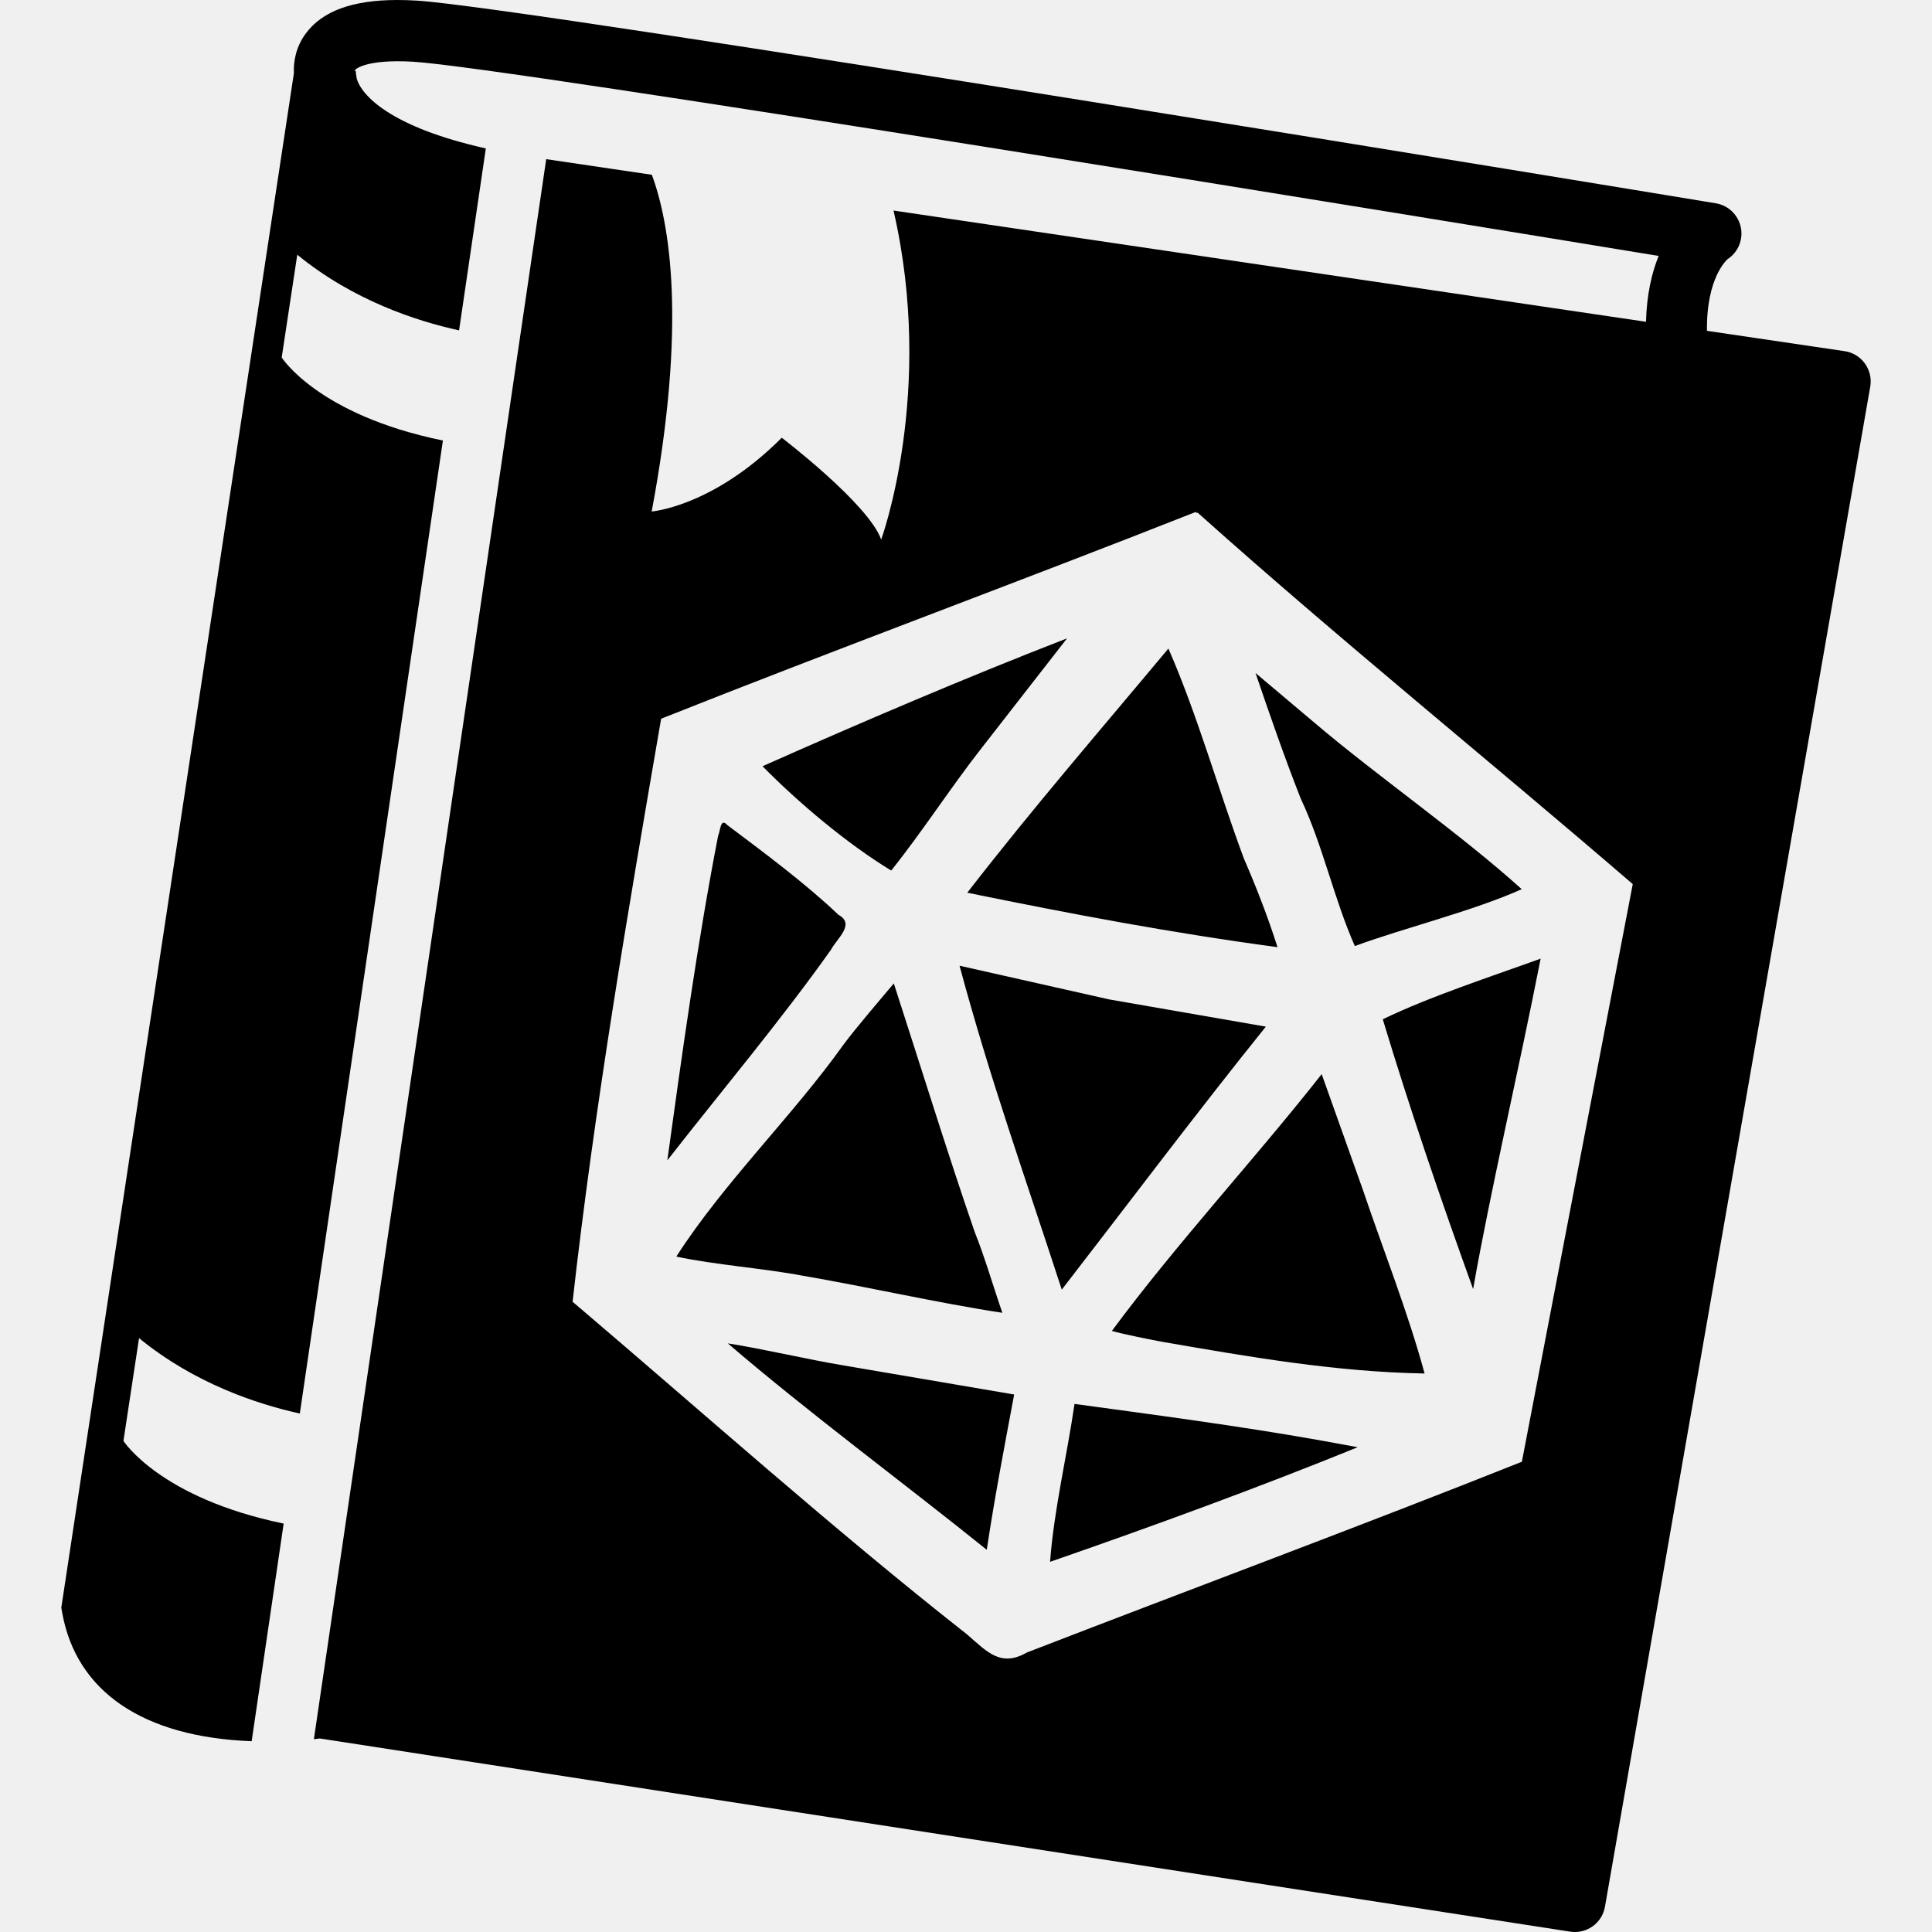
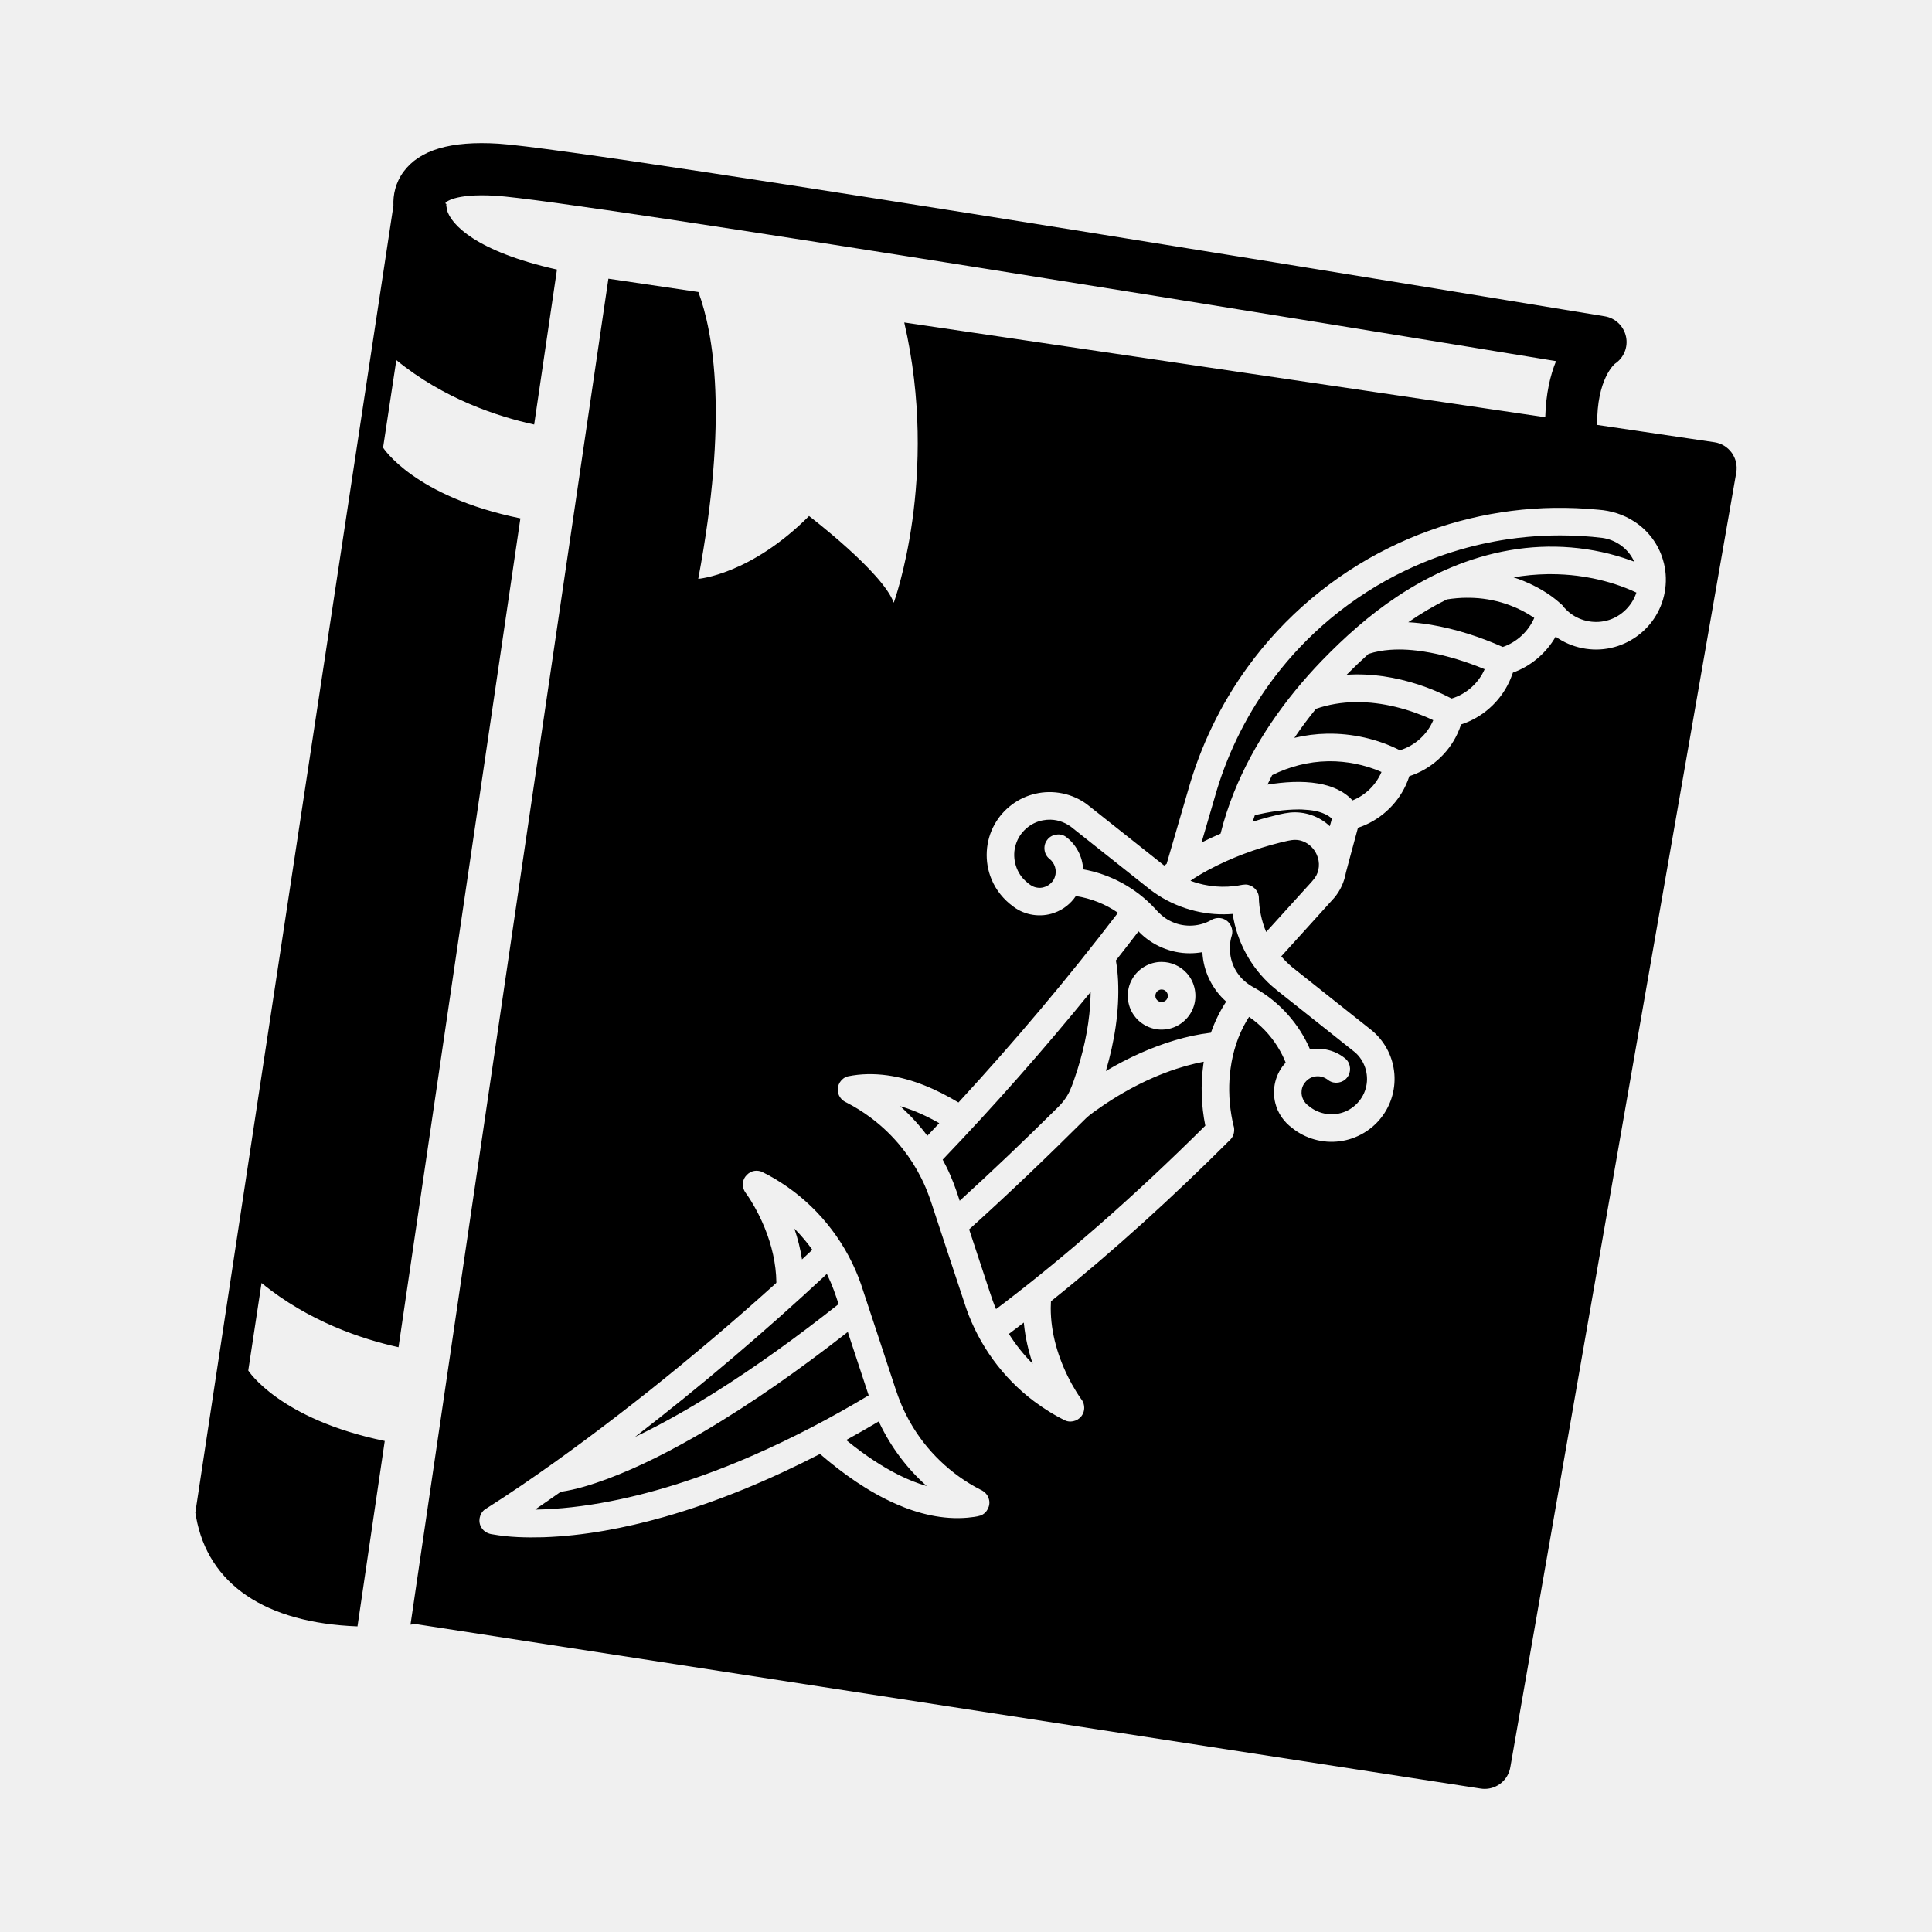
- <svg xmlns="http://www.w3.org/2000/svg" width="212mm" height="212mm" viewBox="0 0 198.235 211.666" version="1.1" xml:space="preserve">
-   <g transform="translate(-8.740035,-55.35524)">
-     <path d="M 58.306,9.7376814e-4 C 51.721,0.012 47.321,1.639 44.894,4.929 43.496,6.824 43.071,8.945 43.152,10.775 L 9.001,236.082 l 0.13,0.735 C 11.217,248.453 21.071,255.091 36.955,255.692 l 4.699,-31.96 c -18.204,-3.759 -23.527,-12.143 -23.527,-12.143 l 2.291,-15.089 c 8.143,6.659 17.343,9.688 23.609,11.071 L 65.038,64.688 C 46.697,60.944 41.366,52.496 41.366,52.496 l 2.286,-15.091 c 8.187,6.698 17.486,9.737 23.76,11.11 l 3.93,-26.719 C 57.292,18.653 53.049,13.98 52.371,11.5 c -0.016,-0.228 -0.052,-0.451 -0.106,-0.678 0,-0.047 -0.01,-0.101 -0.01,-0.143 l 0.031,-0.19 -0.116,-0.021 c -0.016,-0.065 -0.025,-0.127 -0.046,-0.187 0.011,-0.016 1.367,-1.639 8.596,-1.214 13.985,0.865 150.291,23.172 182.846,28.516 -1,2.444 -1.751,5.63 -1.859,9.671 L 131.208,30.917 c 6.134,26.608 -1.81,48.314 -1.81,48.314 -1.872,-5.243 -14.602,-14.952 -14.602,-14.952 -10.11,10.144 -19.1,10.833 -19.1,10.833 5.212,-27.737 2.625,-42.404 0.026,-49.446 L 80.208,23.372 46.092,255.392 c 0.324,-0.031 0.652,-0.072 0.88,-0.104 l 183.605,28.366 c 0.233,0.036 0.461,0.052 0.689,0.052 2.148,0 4.038,-1.538 4.416,-3.724 L 274.637,56.782 c 0.207,-1.193 -0.077,-2.418 -0.787,-3.404 -0.712,-0.987 -1.79,-1.639 -2.992,-1.813 l -20.2,-2.985 c -0.099,-7.938 3.019,-10.512 3.061,-10.548 1.538,-1.022 2.294,-2.879 1.905,-4.681 -0.394,-1.808 -1.838,-3.198 -3.661,-3.496 C 244.844,28.681 77.537,1.092 61.262,0.095 60.231,0.031 59.246,-5.3208973e-4 58.306,9.7376814e-4 Z M 175.614,75.205 c 0.089,0.029 0.021,0.182 0.266,0.086 20.655,18.496 42.901,36.455 63.882,54.537 l -16.283,84.824 c -23.393,9.331 -49.166,18.906 -72.644,27.994 -3.839,2.189 -5.759,0.046 -8.825,-2.638 -19.498,-15.32 -39.001,-32.76 -57.929,-48.853 3.251,-28.869 8.076,-57.004 13.003,-85.613 C 122.382,95.479 150.136,85.234 175.456,75.232 c 0.082,-0.032 0.128,-0.037 0.158,-0.027 z m -18.924,18.536 c -14.587,5.653 -30.41,12.409 -44.719,18.778 5.346,5.421 12.44,11.391 18.898,15.316 4.461,-5.558 8.79,-12.266 13.188,-17.878 z m 14.884,1.493 c -0.007,0.005 -0.002,0.008 -0.01,0.013 -10.196,12.218 -19.774,23.264 -29.525,35.844 15.408,3.148 29.991,5.906 45.557,7.997 -1.426,-4.484 -3.123,-8.834 -4.938,-13.012 -3.817,-10.287 -6.785,-20.99 -11.079,-30.831 h -6.9e-4 c -0.005,-0.005 -5.5e-4,-0.007 -0.005,-0.012 z m 12.794,3.597 c 2.101,6.181 4.246,12.349 6.628,18.417 3.291,6.966 4.85,14.643 7.956,21.677 7.269,-2.675 17.428,-5.164 24.506,-8.353 -9.007,-8.139 -21.212,-16.594 -30.442,-24.448 -2.883,-2.431 -5.766,-4.863 -8.648,-7.294 z m -78.178,21.985 c -0.433,0.143 -0.494,1.435 -0.733,1.886 -3.012,15.495 -5.302,32.04 -7.464,47.693 7.679,-9.852 16.778,-20.678 24.043,-30.947 0.856,-1.631 3.604,-3.739 1.094,-5.106 -4.868,-4.636 -11.015,-9.192 -16.363,-13.211 -0.247,-0.282 -0.433,-0.362 -0.577,-0.314 z m 120.045,19.958 c -6.934,2.511 -16.429,5.616 -23.181,8.905 4.03,13.348 8.541,26.529 13.267,39.618 2.473,-14.114 6.716,-32.217 9.914,-48.524 z m -85.332,1.037 c 4.498,16.723 9.644,31.053 15.013,47.569 9.75,-12.604 19.985,-26.223 29.968,-38.622 l -22.989,-3.994 z m -9.651,2.6 c -1.531,1.824 -5.586,6.55 -7.403,9.008 -7.392,10.38 -17.636,20.335 -24.534,31.106 5.572,1.202 13.034,1.747 18.629,2.822 9.372,1.602 19.85,4.009 29.248,5.432 -1.287,-3.691 -2.584,-8.189 -4.04,-11.809 -3.695,-10.642 -7.934,-24.333 -11.9,-36.559 z m 62.83,13.322 c -9.88,12.561 -21.287,24.839 -30.809,37.709 1.93,0.542 5.33,1.196 7.294,1.579 12.867,2.231 25.617,4.447 38.629,4.671 -2.499,-9.169 -6.024,-17.979 -9.058,-26.956 -2.019,-5.668 -4.038,-11.336 -6.056,-17.004 z m -87.201,39.537 c 11.472,9.879 26.249,20.824 38.018,30.308 1.147,-7.608 2.606,-15.246 4.026,-22.8 l -25.304,-4.314 c -4.868,-0.811 -11.863,-2.44 -16.74,-3.194 z m 50.908,8.89 c -1.099,7.54 -3.033,15.642 -3.593,23.188 14.956,-5.187 30.497,-10.855 45.183,-16.832 -1.916,-0.35 -3.831,-0.701 -5.748,-1.048 -11.867,-2.1 -23.922,-3.682 -35.843,-5.308 z" transform="matrix(0.7460775,0,0,0.7460775,2.024759,55.35455)" />
+ <svg xmlns="http://www.w3.org/2000/svg" width="270mm" height="270mm" viewBox="0 0 270 270" version="1.1" id="svg1">
+   <defs id="defs2" />
+   <circle style="fill:none;fill-opacity:1;stroke:#ffffff;stroke-width:1.369;stroke-opacity:0" id="path9237" cx="135" cy="135" r="134.315" />
+   <g style="fill:#ffffff;fill-opacity:1" id="g1" transform="matrix(0.2962379,0,0,0.2962379,77.00783,70.8716)">
+     <g id="g3" style="fill:#ffffff;fill-opacity:1">
+       <path id="path264-2" style="fill:#000000;stroke-width:0.746" d="m 496.186,-1648.221 c -6.151,-0.384 -10.143,0.801 -12.212,3.607 -1.043,1.414 -1.36,2.996 -1.3,4.361 l -25.479,168.096 0.096,0.549 c 1.557,8.681 8.909,13.634 20.76,14.082 l 3.506,-23.845 c -13.582,-2.804 -17.553,-9.06 -17.553,-9.06 l 1.709,-11.258 c 6.075,4.968 12.94,7.228 17.615,8.26 l 15.675,-106.601 c -13.684,-2.793 -17.661,-9.096 -17.661,-9.096 l 1.705,-11.259 c 6.108,4.997 13.046,7.264 17.727,8.289 l 2.932,-19.934 c -10.482,-2.345 -13.648,-5.831 -14.153,-7.681 -0.012,-0.17 -0.039,-0.336 -0.079,-0.506 0,-0.035 -0.007,-0.075 -0.007,-0.107 l 0.023,-0.142 -0.087,-0.016 c -0.012,-0.049 -0.019,-0.095 -0.035,-0.139 0.008,-0.012 1.02,-1.223 6.414,-0.906 10.434,0.645 112.129,17.288 136.417,21.275 -0.746,1.823 -1.307,4.201 -1.387,7.216 l -82.44,-12.188 c 4.576,19.852 -1.351,36.046 -1.351,36.046 -1.397,-3.912 -10.894,-11.155 -10.894,-11.155 -7.543,7.568 -14.25,8.082 -14.25,8.082 3.889,-20.694 1.959,-31.637 0.019,-36.891 l -11.575,-1.712 -25.453,173.105 c 0.242,-0.023 0.487,-0.054 0.657,-0.078 l 136.983,21.163 c 0.174,0.027 0.344,0.039 0.514,0.039 1.603,0 3.013,-1.147 3.295,-2.778 l 29.063,-166.525 c 0.154,-0.89 -0.057,-1.804 -0.587,-2.54 -0.531,-0.736 -1.335,-1.223 -2.231,-1.353 l -4.7e-4,5e-4 -15.071,-2.227 c -0.074,-5.922 2.252,-7.843 2.284,-7.869 1.147,-0.762 1.712,-2.148 1.421,-3.493 -0.294,-1.349 -1.372,-2.386 -2.732,-2.608 -5.312,-0.876 -130.136,-21.46 -142.278,-22.203 z m 135.778,46.842 c 1.895,-0.028 3.792,0.051 5.678,0.235 1.641,0.116 3.262,0.622 4.638,1.531 1.763,1.137 3.096,2.917 3.676,4.934 0.718,2.381 0.374,5.054 -0.924,7.176 -1.248,2.084 -3.377,3.612 -5.751,4.128 -2.441,0.557 -5.1,0.014 -7.135,-1.441 -1.211,2.123 -3.189,3.797 -5.491,4.623 -0.15,0.379 -0.284,0.788 -0.467,1.162 -1.184,2.59 -3.489,4.637 -6.202,5.504 -0.13,0.404 -0.286,0.8 -0.467,1.185 -1.188,2.574 -3.484,4.606 -6.185,5.467 -0.129,0.398 -0.282,0.789 -0.459,1.168 -1.18,2.567 -3.462,4.598 -6.15,5.47 -0.513,1.917 -1.046,3.829 -1.547,5.748 -0.21,1.197 -0.72,2.343 -1.511,3.269 -2.261,2.513 -4.539,5.011 -6.806,7.518 0.422,0.494 0.886,0.953 1.382,1.373 3.318,2.649 6.649,5.279 9.972,7.921 1.609,1.211 2.742,3.038 3.086,5.024 0.396,2.128 -0.112,4.405 -1.386,6.157 -1.28,1.806 -3.334,3.033 -5.53,3.309 -2.161,0.294 -4.428,-0.335 -6.123,-1.709 -1.062,-0.777 -1.856,-1.92 -2.168,-3.202 -0.47,-1.812 0.042,-3.846 1.336,-5.202 -0.067,-0.166 -0.136,-0.331 -0.209,-0.494 -0.14,-0.31 -0.304,-0.639 -0.48,-0.959 -0.112,-0.205 -0.258,-0.449 -0.364,-0.619 -0.941,-1.504 -2.195,-2.811 -3.658,-3.814 -0.113,0.172 -0.221,0.348 -0.325,0.525 -0.128,0.214 -0.269,0.474 -0.37,0.667 -0.508,0.977 -0.906,2.009 -1.198,3.07 -0.287,1.027 -0.477,2.12 -0.575,3.154 -0.022,0.218 -0.042,0.512 -0.056,0.728 -0.026,0.468 -0.036,0.911 -0.03,1.367 0.012,1.067 0.109,2.126 0.286,3.161 0.078,0.452 0.155,0.831 0.261,1.272 0.208,0.625 0.075,1.36 -0.393,1.834 -7.329,7.324 -14.993,14.322 -23.08,20.802 -0.018,0.285 -0.024,0.571 -0.027,0.857 -0.011,3.208 0.956,6.452 2.452,9.31 0.083,0.156 0.197,0.365 0.262,0.488 0.357,0.638 0.735,1.264 1.159,1.861 0.458,0.534 0.578,1.338 0.251,1.968 -0.377,0.801 -1.402,1.2 -2.221,0.865 -1.439,-0.692 -2.798,-1.548 -4.075,-2.505 -3.991,-2.997 -7.048,-7.206 -8.692,-11.917 -1.277,-3.824 -2.529,-7.656 -3.796,-11.484 -0.457,-1.336 -0.836,-2.678 -1.387,-3.976 -0.186,-0.445 -0.404,-0.916 -0.61,-1.326 -0.665,-1.331 -1.467,-2.593 -2.389,-3.76 -0.18,-0.231 -0.396,-0.489 -0.567,-0.69 -0.574,-0.668 -1.187,-1.302 -1.836,-1.899 -0.386,-0.35 -0.74,-0.656 -1.147,-0.981 -0.192,-0.153 -0.428,-0.333 -0.597,-0.461 -0.967,-0.716 -1.99,-1.356 -3.06,-1.905 -0.571,-0.238 -1.025,-0.76 -1.117,-1.38 -0.161,-0.859 0.418,-1.771 1.263,-1.993 1.666,-0.349 3.393,-0.364 5.077,-0.134 3.272,0.45 6.352,1.8 9.163,3.493 7.199,-7.819 14.061,-15.951 20.516,-24.396 -1.613,-1.116 -3.482,-1.858 -5.421,-2.153 -0.657,0.995 -1.65,1.76 -2.773,2.156 -1.743,0.634 -3.793,0.331 -5.267,-0.8 -1.234,-0.892 -2.236,-2.113 -2.811,-3.527 -0.941,-2.246 -0.798,-4.916 0.4,-7.039 1.093,-1.987 3.06,-3.467 5.276,-3.956 2.271,-0.531 4.76,-0.017 6.626,1.384 3.293,2.599 6.573,5.215 9.861,7.82 0.119,0.108 0.242,-0.13 0.364,-0.177 0.921,-3.159 1.843,-6.317 2.764,-9.476 1.597,-5.67 4.187,-11.061 7.651,-15.827 4.705,-6.497 11.016,-11.816 18.212,-15.361 6.577,-3.256 13.886,-5.017 21.224,-5.124 z m 0.768,3.539 c -0.722,8e-4 -1.476,0.018 -2.193,0.052 -0.675,0.032 -1.39,0.081 -2.067,0.145 -0.821,0.074 -1.697,0.181 -2.516,0.302 -1.101,0.163 -2.179,0.364 -3.246,0.6 -2.613,0.581 -5.2,1.401 -7.643,2.415 -0.717,0.299 -1.405,0.603 -2.12,0.943 -3.497,1.657 -6.803,3.779 -9.762,6.245 -2.68,2.235 -5.108,4.775 -7.216,7.556 -3.305,4.35 -5.823,9.319 -7.403,14.53 -0.651,2.213 -1.307,4.478 -1.959,6.711 0.802,-0.406 1.619,-0.786 2.446,-1.139 0.446,-1.804 1.029,-3.571 1.718,-5.296 2.549,-6.344 6.562,-12.022 11.286,-16.932 2.958,-3.054 6.151,-5.908 9.701,-8.262 4.365,-2.909 9.28,-5.068 14.465,-5.959 5.221,-0.915 10.685,-0.487 15.669,1.335 0.117,0.034 0.28,0.118 0.365,0.127 -0.057,-0.117 -0.163,-0.331 -0.252,-0.478 -0.795,-1.38 -2.244,-2.345 -3.818,-2.571 -1.808,-0.224 -3.65,-0.321 -5.457,-0.324 z m -1.13,4.986 c -0.166,7e-4 -0.391,0 -0.526,0 -1.454,0.025 -2.907,0.159 -4.341,0.407 0.435,0.139 0.864,0.298 1.288,0.468 1.704,0.705 3.335,1.633 4.71,2.871 0.087,0.114 0.326,0.223 0.318,0.339 0.179,0.188 0.351,0.383 0.539,0.562 1.231,1.194 3.047,1.724 4.729,1.413 1.945,-0.328 3.614,-1.821 4.214,-3.691 -1.769,-0.832 -3.645,-1.428 -5.558,-1.822 -0.691,-0.142 -1.348,-0.249 -2.041,-0.337 -1.073,-0.136 -2.223,-0.208 -3.331,-0.211 z m -10.883,3.034 c -0.838,0 -1.742,0.084 -2.557,0.211 -1.727,0.852 -3.383,1.844 -4.968,2.937 0.974,0.052 1.945,0.166 2.907,0.325 3.19,0.542 6.294,1.543 9.248,2.857 1.794,-0.607 3.295,-2.003 4.049,-3.739 -0.981,-0.678 -2.053,-1.222 -3.171,-1.637 -1.427,-0.531 -3.01,-0.86 -4.561,-0.933 -0.332,-0.017 -0.632,-0.022 -0.947,-0.02 z m -8.761,6.655 c -0.363,0 -0.729,0.014 -1.11,0.041 -0.904,0.067 -1.883,0.231 -2.773,0.53 -0.963,0.867 -1.901,1.761 -2.813,2.681 1.587,-0.108 3.184,-0.03 4.757,0.198 3.05,0.45 6.019,1.43 8.751,2.856 1.875,-0.562 3.469,-1.977 4.249,-3.773 -0.638,-0.263 -1.311,-0.521 -1.932,-0.741 -2.194,-0.769 -4.456,-1.372 -6.767,-1.649 -0.408,-0.05 -0.857,-0.087 -1.241,-0.113 -0.384,-0.022 -0.755,-0.033 -1.122,-0.032 z m -5.305,6.766 c -0.1,9e-4 -0.199,0 -0.299,0 -1.681,0.024 -3.423,0.3 -5.033,0.864 -0.979,1.204 -1.907,2.449 -2.776,3.735 1.378,-0.331 2.793,-0.511 4.21,-0.538 3.229,-0.051 6.477,0.672 9.361,2.131 1.909,-0.571 3.525,-2.026 4.292,-3.865 -0.478,-0.228 -0.964,-0.437 -1.456,-0.633 -0.343,-0.138 -0.728,-0.278 -1.052,-0.392 -1.576,-0.546 -3.205,-0.948 -4.861,-1.152 -0.21,-0.028 -0.471,-0.05 -0.647,-0.071 -0.582,-0.053 -1.177,-0.08 -1.739,-0.08 z m -3.56,7.609 c -0.08,5e-4 -0.199,0 -0.259,0 -2.477,0.043 -4.93,0.681 -7.145,1.782 -0.207,0.402 -0.408,0.807 -0.601,1.216 2.156,-0.336 4.371,-0.505 6.535,-0.139 1.628,0.281 3.269,0.926 4.4,2.173 1.662,-0.66 3.035,-2.007 3.728,-3.656 -1.085,-0.477 -2.224,-0.828 -3.386,-1.06 -1.074,-0.215 -2.203,-0.323 -3.273,-0.32 z m -3.972,6.196 c -1.906,0 -3.798,0.313 -5.654,0.729 -0.101,0.284 -0.197,0.569 -0.291,0.856 0.69,-0.22 1.385,-0.423 2.085,-0.607 0.901,-0.224 1.801,-0.48 2.726,-0.577 1.852,-0.183 3.768,0.468 5.113,1.757 0.099,-0.289 0.177,-0.646 0.268,-0.961 -0.129,-0.136 -0.276,-0.254 -0.433,-0.355 -1.011,-0.634 -2.236,-0.779 -3.405,-0.834 -0.127,0 -0.33,-0.01 -0.41,-0.01 z m -31.911,1.318 c -0.331,-0.01 -0.663,0.015 -0.988,0.078 -1.609,0.283 -3,1.51 -3.488,3.067 -0.531,1.599 -0.081,3.473 1.132,4.645 0.471,0.438 0.996,0.902 1.668,0.959 0.942,0.127 1.914,-0.481 2.207,-1.386 0.301,-0.836 -0.014,-1.831 -0.729,-2.355 -0.697,-0.571 -0.818,-1.692 -0.261,-2.4 0.516,-0.726 1.604,-0.931 2.351,-0.446 1.354,0.959 2.202,2.572 2.279,4.224 3.509,0.618 6.795,2.413 9.216,5.027 0.542,0.621 1.154,1.196 1.895,1.572 1.614,0.868 3.652,0.855 5.26,-0.021 0.507,-0.332 1.174,-0.429 1.734,-0.177 0.807,0.323 1.265,1.294 1.006,2.123 -0.527,1.704 -0.187,3.651 0.914,5.059 0.551,0.737 1.305,1.291 2.115,1.713 3.121,1.763 5.636,4.569 7.044,7.866 1.626,-0.299 3.39,0.158 4.63,1.26 0.635,0.611 0.69,1.702 0.117,2.372 -0.537,0.688 -1.601,0.856 -2.326,0.372 -0.448,-0.375 -1.031,-0.61 -1.622,-0.546 -0.966,0.065 -1.805,0.891 -1.885,1.856 -0.089,0.763 0.294,1.536 0.927,1.963 1.121,0.949 2.711,1.295 4.125,0.9 1.624,-0.422 2.938,-1.818 3.263,-3.464 0.339,-1.574 -0.233,-3.304 -1.458,-4.353 -2.555,-2.043 -5.125,-4.069 -7.685,-6.106 -1,-0.809 -2.032,-1.578 -3.006,-2.418 -2.69,-2.375 -4.506,-5.713 -5.032,-9.263 -0.371,0.03 -0.743,0.045 -1.115,0.049 -3.377,0.032 -6.747,-1.09 -9.438,-3.129 -3.318,-2.619 -6.624,-5.255 -9.937,-7.881 -0.805,-0.7 -1.842,-1.136 -2.913,-1.16 z m 31.459,2.596 c -0.657,0 -1.291,0.203 -1.927,0.341 -3.184,0.797 -6.285,1.95 -9.186,3.489 -0.788,0.421 -1.609,0.906 -2.37,1.417 0.119,0.075 0.352,0.131 0.514,0.194 0.364,0.118 0.759,0.227 1.156,0.313 0.469,0.103 1.071,0.198 1.609,0.238 0.241,0.02 0.533,0.032 0.742,0.036 0.537,0.01 1.075,-0.018 1.608,-0.082 0.488,-0.035 0.96,-0.197 1.449,-0.204 0.862,0.01 1.643,0.732 1.709,1.593 0.038,1.545 0.341,3.087 0.947,4.511 1.601,-1.766 3.201,-3.532 4.802,-5.299 0.477,-0.549 1.003,-1.057 1.442,-1.637 0.618,-0.854 0.7,-2.029 0.27,-2.981 -0.457,-1.095 -1.56,-1.928 -2.766,-1.927 z m -20.171,11.765 c -0.96,1.255 -1.932,2.501 -2.909,3.743 0.155,0.86 0.24,1.732 0.284,2.605 0.179,3.926 -0.468,7.855 -1.572,11.615 1.435,-0.857 2.92,-1.63 4.447,-2.311 2.884,-1.272 5.926,-2.246 9.065,-2.619 0.492,-1.405 1.146,-2.756 1.962,-4.002 -1.816,-1.596 -2.948,-3.941 -3.06,-6.356 -0.546,0.097 -1.101,0.147 -1.655,0.144 -2.424,0 -4.82,-1.024 -6.507,-2.762 -0.018,-0.019 -0.035,-0.037 -0.053,-0.056 z m 2.96,3.933 c 1.229,-0.011 2.439,0.53 3.254,1.449 1.069,1.171 1.4,2.946 0.833,4.425 -0.558,1.549 -2.067,2.697 -3.71,2.812 -1.481,0.14 -2.999,-0.553 -3.871,-1.757 -1.012,-1.341 -1.124,-3.28 -0.277,-4.729 0.746,-1.336 2.238,-2.213 3.77,-2.2 z m -0.009,3.545 c -0.097,0 -0.194,0.023 -0.284,0.059 -0.509,0.187 -0.669,0.915 -0.282,1.296 0.354,0.413 1.097,0.301 1.313,-0.198 0.255,-0.477 -0.108,-1.125 -0.649,-1.155 -0.032,0 -0.065,0 -0.098,0 z m -9.108,0.321 c -6.05,7.437 -12.4,14.632 -19.028,21.561 0.167,0.303 0.326,0.611 0.479,0.921 0.704,1.401 1.236,2.878 1.709,4.37 4.207,-3.829 8.322,-7.758 12.364,-11.759 0.724,-0.669 1.358,-1.448 1.779,-2.344 0.412,-0.906 0.704,-1.862 1.015,-2.807 0.968,-3.085 1.602,-6.317 1.678,-9.534 10e-4,-0.136 0.003,-0.272 0.004,-0.408 z m 14.549,8.967 c -0.365,0.069 -0.729,0.145 -1.091,0.231 -0.807,0.188 -1.634,0.424 -2.441,0.687 -0.972,0.319 -1.96,0.696 -2.916,1.111 -0.333,0.144 -0.701,0.313 -1.007,0.454 -1.935,0.912 -3.791,1.986 -5.558,3.191 -0.739,0.523 -1.512,1.01 -2.17,1.636 -4.888,4.865 -9.868,9.639 -14.991,14.257 0.896,2.716 1.792,5.431 2.688,8.147 0.233,0.725 0.477,1.409 0.773,2.103 0.366,-0.277 0.733,-0.552 1.097,-0.833 4.097,-3.13 8.093,-6.433 11.958,-9.81 4.766,-4.167 9.369,-8.487 13.86,-12.948 -0.521,-2.56 -0.61,-5.207 -0.266,-7.796 0.021,-0.143 0.042,-0.286 0.063,-0.429 z m -39.039,5.722 c 1.288,1.145 2.458,2.423 3.49,3.804 0.513,-0.538 1.024,-1.079 1.533,-1.622 -1.506,-0.86 -3.089,-1.597 -4.75,-2.103 -0.091,-0.026 -0.182,-0.053 -0.273,-0.079 z m -18.557,8.303 c 0.248,-0.012 0.498,0.027 0.73,0.117 1.153,0.551 2.251,1.218 3.3,1.946 4.361,3.032 7.716,7.469 9.468,12.48 1.376,4.136 2.731,8.28 4.099,12.419 0.454,1.411 0.923,2.824 1.587,4.153 0.129,0.268 0.293,0.58 0.414,0.81 0.074,0.133 0.178,0.323 0.234,0.421 2.08,3.674 5.25,6.718 9.005,8.648 0.522,0.221 0.973,0.647 1.119,1.207 0.263,0.847 -0.227,1.835 -1.061,2.136 -0.537,0.174 -1.108,0.213 -1.665,0.279 -3.172,0.284 -6.351,-0.499 -9.239,-1.774 -3.577,-1.584 -6.797,-3.874 -9.75,-6.419 -6.421,3.305 -13.113,6.127 -20.066,8.105 -5.06,1.429 -10.269,2.425 -15.534,2.607 -2.179,0.057 -4.376,0.01 -6.526,-0.378 -0.563,-0.067 -1.114,-0.357 -1.409,-0.854 -0.485,-0.742 -0.284,-1.827 0.435,-2.346 1.579,-1.003 3.145,-2.029 4.692,-3.083 5.667,-3.866 11.146,-7.971 16.518,-12.237 5.451,-4.344 10.792,-8.87 15.975,-13.545 0.095,-0.113 0.316,-0.216 0.305,-0.348 -0.032,-2.409 -0.6,-4.791 -1.507,-7.016 -0.478,-1.174 -1.079,-2.366 -1.759,-3.464 -0.167,-0.272 -0.341,-0.539 -0.535,-0.816 -0.312,-0.381 -0.544,-0.853 -0.508,-1.357 0.018,-0.886 0.793,-1.665 1.677,-1.692 z m 4.948,7.441 c 0.438,1.289 0.774,2.614 0.98,3.961 0.445,-0.41 0.886,-0.825 1.329,-1.238 -0.653,-0.911 -1.376,-1.772 -2.16,-2.573 -0.05,-0.05 -0.1,-0.1 -0.149,-0.15 z m 4.147,5.872 c -0.042,0 -0.091,0.037 -0.149,0.124 -7.846,7.302 -16.017,14.258 -24.505,20.802 1.939,-0.925 3.84,-1.929 5.707,-2.99 1.466,-0.829 2.95,-1.724 4.38,-2.614 5.589,-3.505 10.93,-7.393 16.103,-11.482 -0.393,-1.233 -0.817,-2.459 -1.383,-3.624 l -0.005,-0.01 c -0.039,-0.125 -0.086,-0.205 -0.147,-0.205 z m 25.362,6.211 c -0.637,0.491 -1.277,0.978 -1.921,1.46 0.876,1.39 1.905,2.684 3.069,3.844 -0.556,-1.638 -0.946,-3.334 -1.126,-5.056 -0.007,-0.082 -0.015,-0.165 -0.022,-0.247 z m -22.671,1.25 c -0.057,0.01 -0.131,0.072 -0.208,0.144 -5.881,4.581 -11.968,8.917 -18.399,12.696 -3.954,2.308 -8.036,4.429 -12.329,6.035 -1.937,0.707 -3.915,1.344 -5.96,1.643 -1.027,0.722 -2.057,1.439 -3.096,2.144 -0.228,0.121 -0.212,0.166 0.043,0.136 1.446,-0.029 2.959,-0.132 4.422,-0.295 0.413,-0.042 0.828,-0.101 1.259,-0.153 0.819,-0.108 1.68,-0.243 2.501,-0.386 3.273,-0.575 6.48,-1.389 9.651,-2.384 3.409,-1.071 6.784,-2.36 10.069,-3.798 5.082,-2.228 10.004,-4.815 14.763,-7.667 -0.873,-2.649 -1.747,-5.298 -2.62,-7.946 -0.009,-0.129 -0.045,-0.173 -0.095,-0.168 z m 4.012,11.466 c -1.383,0.82 -2.777,1.62 -4.187,2.393 0.647,0.529 1.281,1.023 1.957,1.518 0.511,0.375 1.058,0.755 1.57,1.093 2.118,1.391 4.388,2.596 6.831,3.303 -2.531,-2.247 -4.601,-5.008 -6.058,-8.063 -0.038,-0.081 -0.076,-0.163 -0.114,-0.244 z" transform="matrix(3.668052,0,0,3.668052,-1844.823,5874.296)" />
+     </g>
  </g>
</svg>
